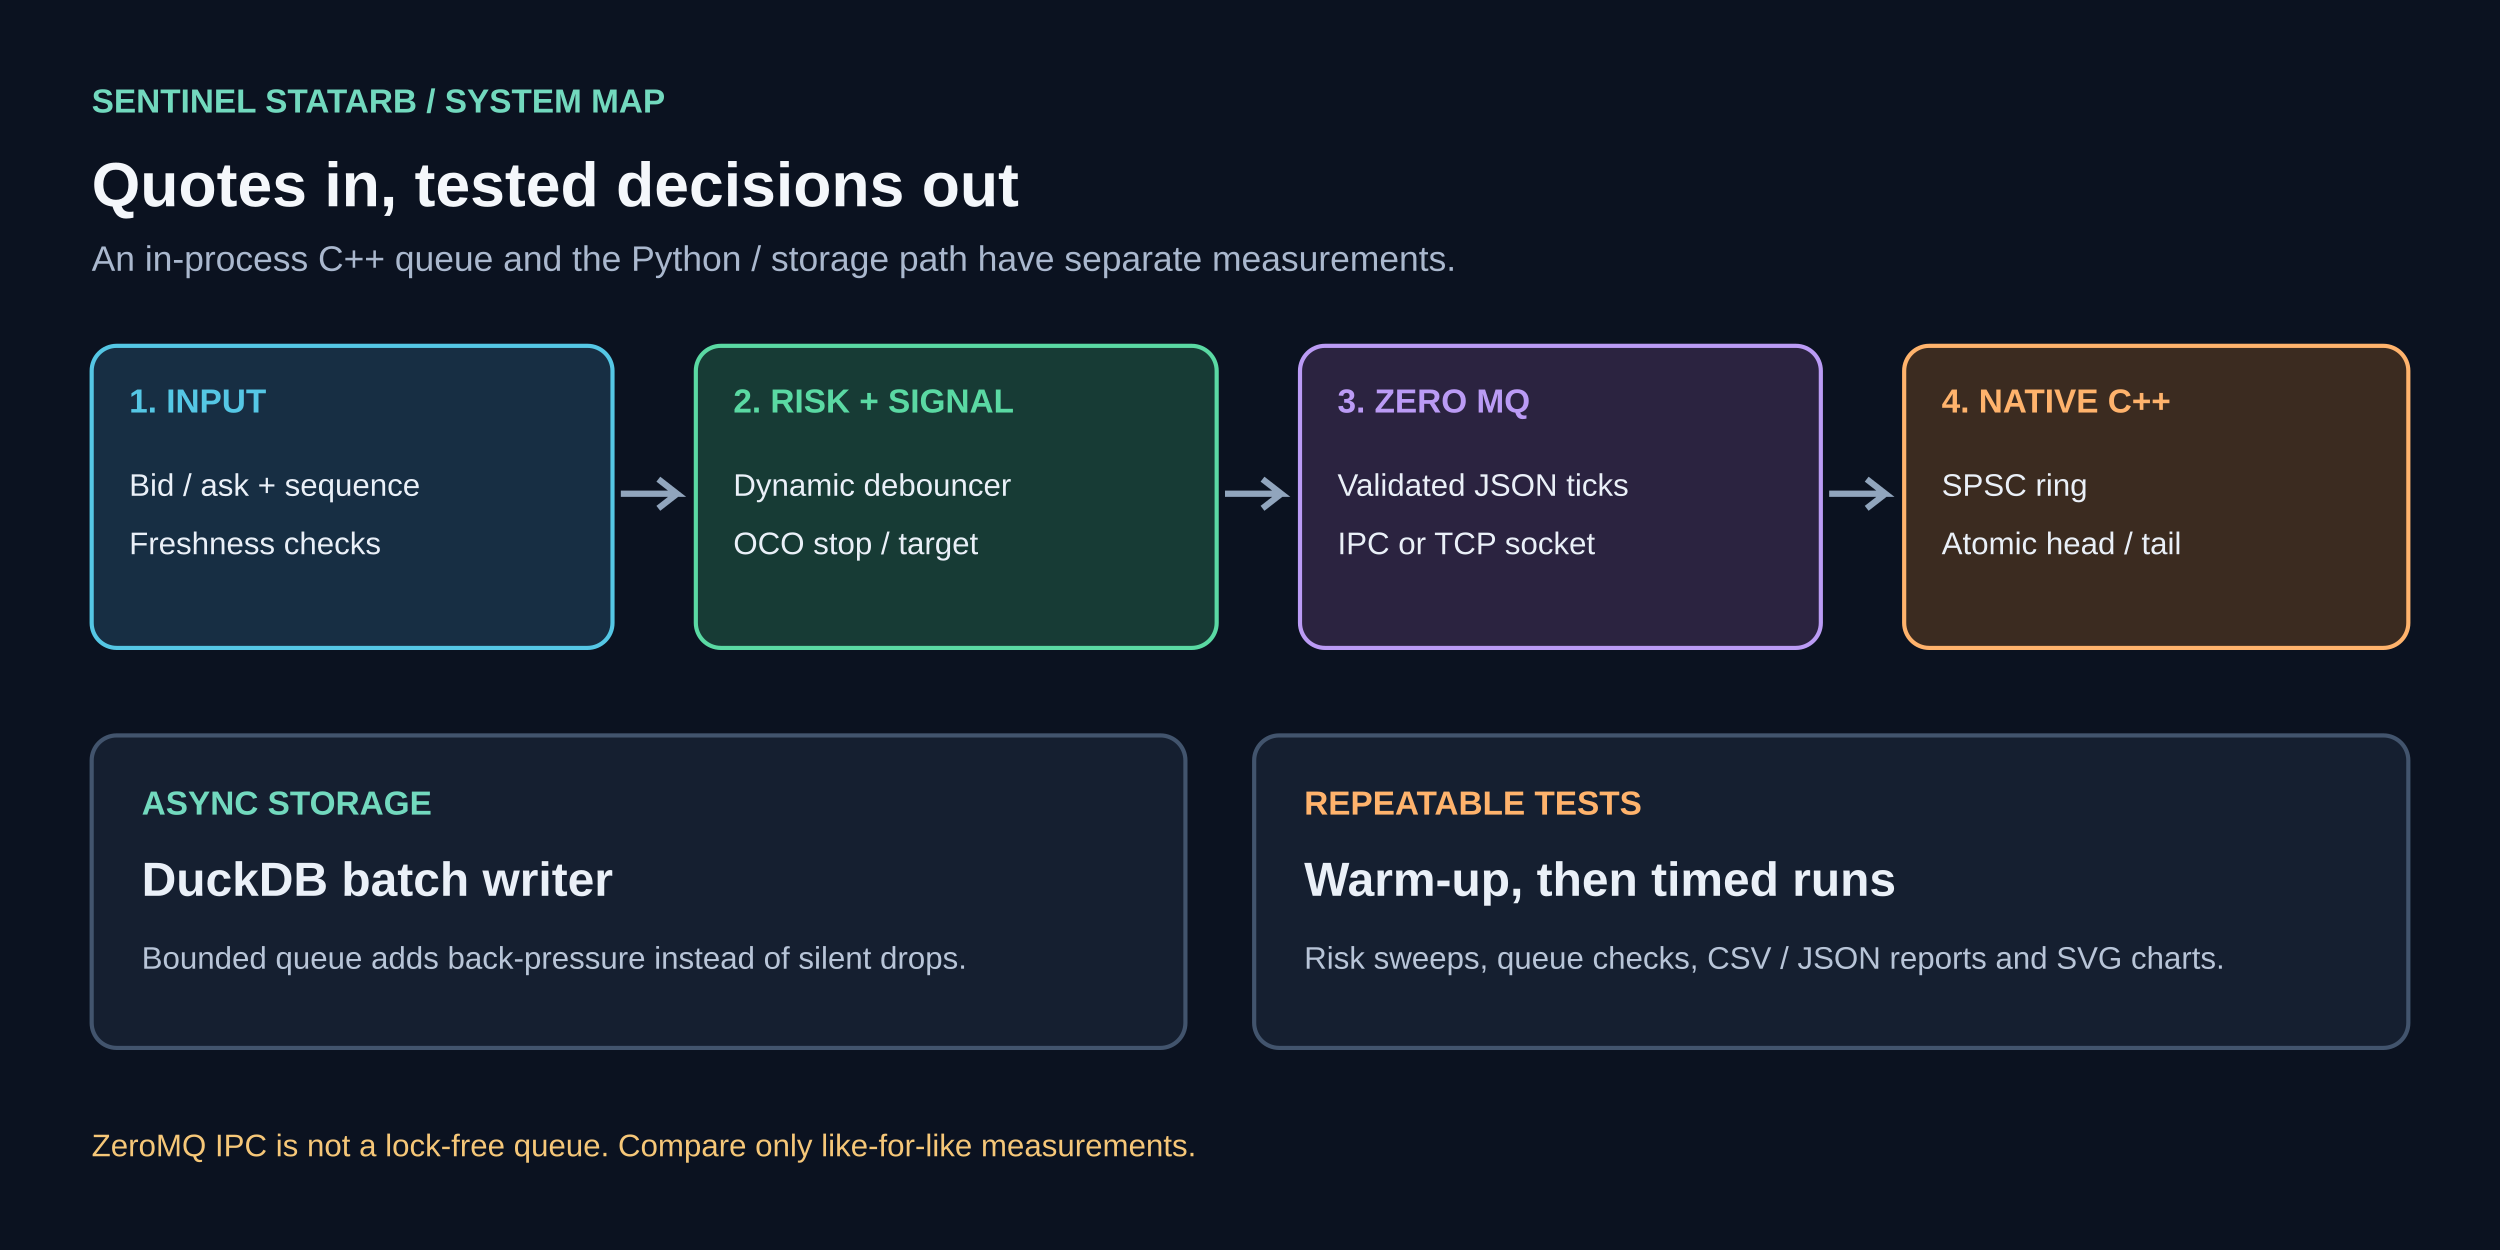
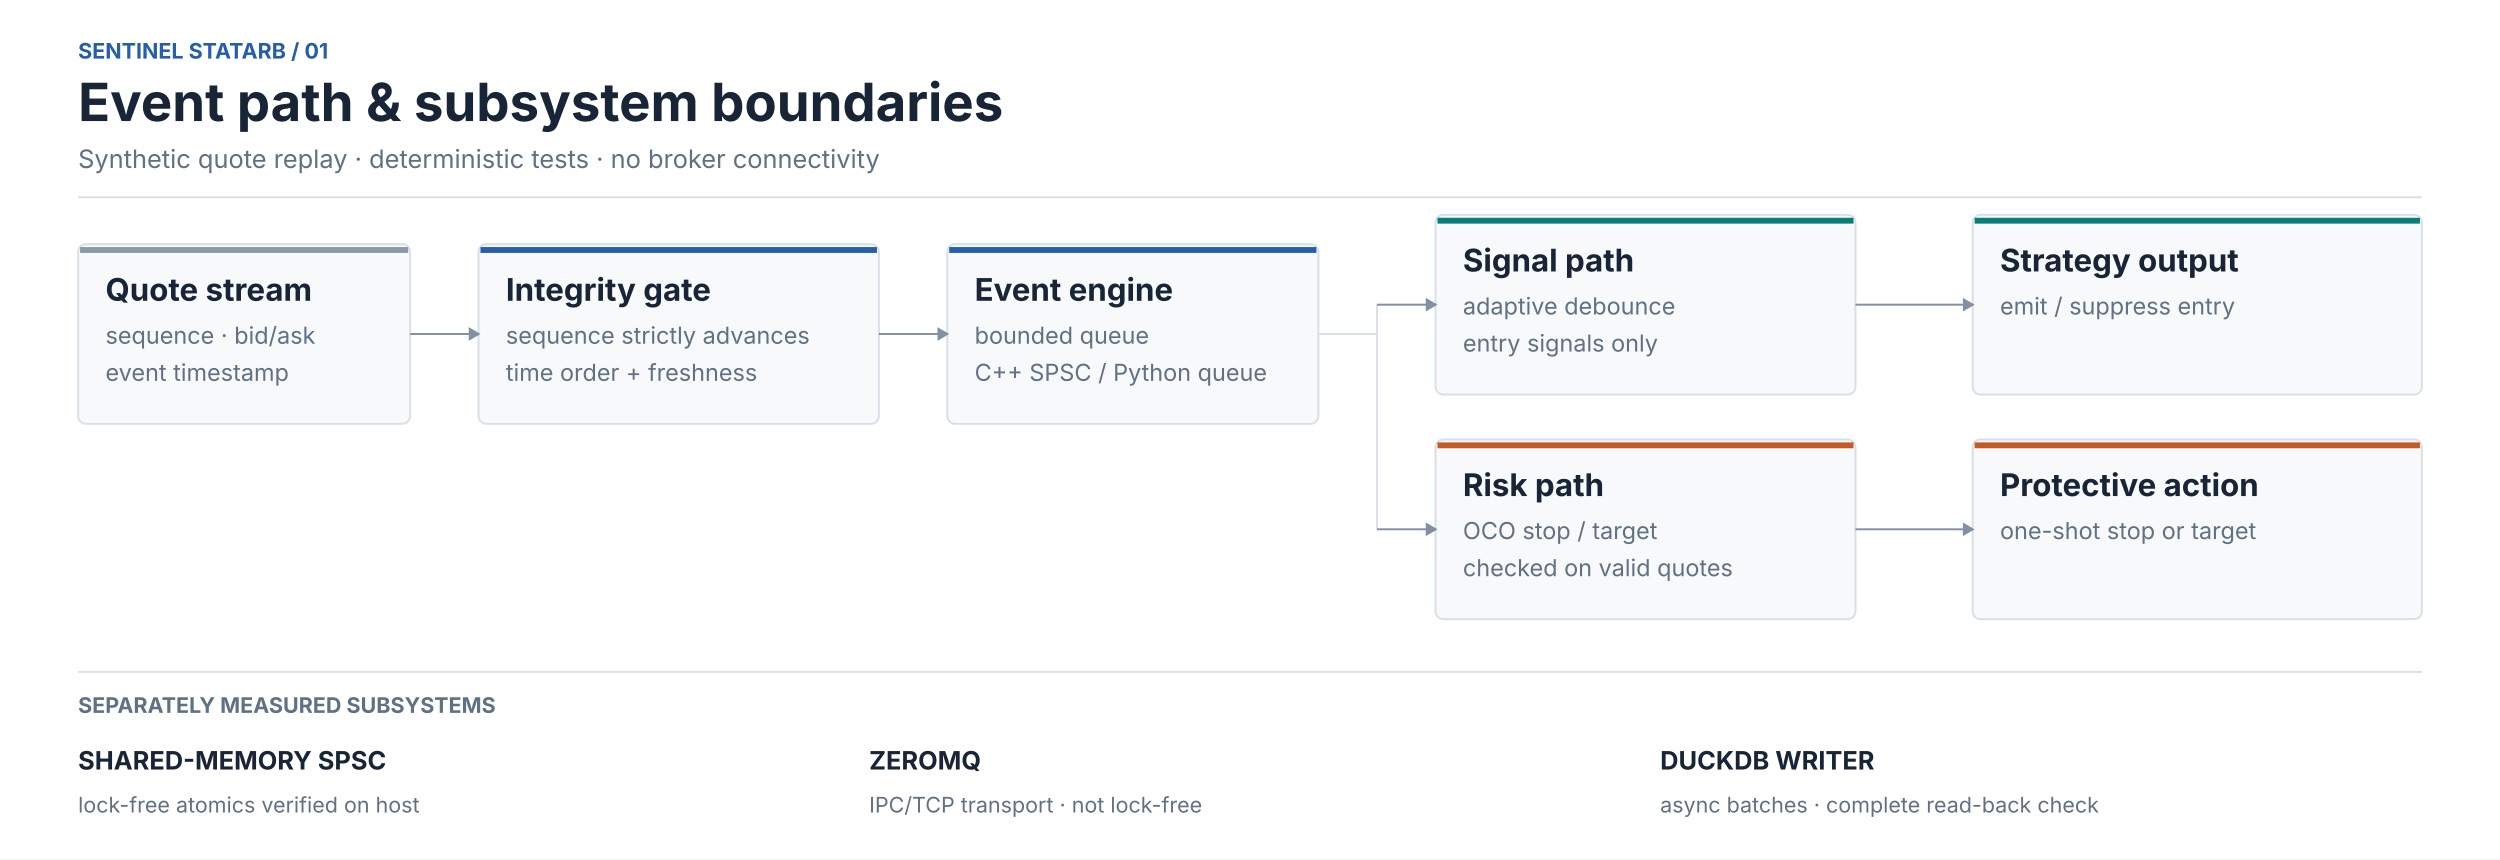
- <svg xmlns="http://www.w3.org/2000/svg" width="1200" height="600" viewBox="0 0 1200 600">
-   <rect width="1200" height="600" fill="#0b1220" />
-   <text x="44" y="54" font-family="Arial,sans-serif" font-size="16" font-weight="700" fill="#72d9be">SENTINEL STATARB / SYSTEM MAP</text>
-   <text x="44" y="99" font-family="Arial,sans-serif" font-size="30" font-weight="700" fill="#f4f7fb">Quotes in, tested decisions out</text>
-   <text x="44" y="130" font-family="Arial,sans-serif" font-size="17" font-weight="400" fill="#aab8ce">An in-process C++ queue and the Python / storage path have separate measurements.</text>
-   <rect x="44" y="166" width="250" height="145" rx="12" fill="#172e43" stroke="#55c7e5" stroke-width="2" />
-   <rect x="334" y="166" width="250" height="145" rx="12" fill="#173b35" stroke="#5ad9a3" stroke-width="2" />
-   <rect x="624" y="166" width="250" height="145" rx="12" fill="#2b2340" stroke="#bb9bf5" stroke-width="2" />
-   <rect x="914" y="166" width="242" height="145" rx="12" fill="#3b2b20" stroke="#ffb36c" stroke-width="2" />
-   <text x="62" y="198" font-family="Arial,sans-serif" font-size="16" font-weight="700" fill="#55c7e5">1. INPUT</text>
-   <text x="352" y="198" font-family="Arial,sans-serif" font-size="16" font-weight="700" fill="#5ad9a3">2. RISK + SIGNAL</text>
-   <text x="642" y="198" font-family="Arial,sans-serif" font-size="16" font-weight="700" fill="#bb9bf5">3. ZERO MQ</text>
-   <text x="932" y="198" font-family="Arial,sans-serif" font-size="16" font-weight="700" fill="#ffb36c">4. NATIVE C++</text>
-   <text x="62" y="238" font-family="Arial,sans-serif" font-size="15" font-weight="400" fill="#eaf0f8">Bid / ask + sequence</text>
-   <text x="62" y="266" font-family="Arial,sans-serif" font-size="15" font-weight="400" fill="#eaf0f8">Freshness checks</text>
-   <text x="352" y="238" font-family="Arial,sans-serif" font-size="15" font-weight="400" fill="#eaf0f8">Dynamic debouncer</text>
-   <text x="352" y="266" font-family="Arial,sans-serif" font-size="15" font-weight="400" fill="#eaf0f8">OCO stop / target</text>
-   <text x="642" y="238" font-family="Arial,sans-serif" font-size="15" font-weight="400" fill="#eaf0f8">Validated JSON ticks</text>
-   <text x="642" y="266" font-family="Arial,sans-serif" font-size="15" font-weight="400" fill="#eaf0f8">IPC or TCP socket</text>
-   <text x="932" y="238" font-family="Arial,sans-serif" font-size="15" font-weight="400" fill="#eaf0f8">SPSC ring</text>
-   <text x="932" y="266" font-family="Arial,sans-serif" font-size="15" font-weight="400" fill="#eaf0f8">Atomic head / tail</text>
-   <path d="M298 237 H325 l-9 -7 m9 7 l-9 7 M588 237 H615 l-9 -7 m9 7 l-9 7 M878 237 H905 l-9 -7 m9 7 l-9 7" stroke="#91a5bd" stroke-width="3" fill="none" />
-   <rect x="44" y="353" width="525" height="150" rx="12" fill="#151f30" stroke="#42546d" stroke-width="2" />
-   <rect x="602" y="353" width="554" height="150" rx="12" fill="#151f30" stroke="#42546d" stroke-width="2" />
-   <text x="68" y="391" font-family="Arial,sans-serif" font-size="16" font-weight="700" fill="#72d9be">ASYNC STORAGE</text>
-   <text x="68" y="430" font-family="Arial,sans-serif" font-size="23" font-weight="700" fill="#eaf0f8">DuckDB batch writer</text>
-   <text x="68" y="465" font-family="Arial,sans-serif" font-size="15" font-weight="400" fill="#b8c5d8">Bounded queue adds back-pressure instead of silent drops.</text>
-   <text x="626" y="391" font-family="Arial,sans-serif" font-size="16" font-weight="700" fill="#ffb36c">REPEATABLE TESTS</text>
-   <text x="626" y="430" font-family="Arial,sans-serif" font-size="23" font-weight="700" fill="#eaf0f8">Warm-up, then timed runs</text>
-   <text x="626" y="465" font-family="Arial,sans-serif" font-size="15" font-weight="400" fill="#b8c5d8">Risk sweeps, queue checks, CSV / JSON reports and SVG charts.</text>
-   <text x="44" y="555" font-family="Arial,sans-serif" font-size="15" font-weight="400" fill="#f6c778">ZeroMQ IPC is not a lock-free queue. Compare only like-for-like measurements.</text>
+ <svg xmlns="http://www.w3.org/2000/svg" width="1280" height="440" viewBox="0 0 1280 440">
+   <defs>
+     <marker id="arrow" markerWidth="7" markerHeight="7" refX="5" refY="3.5" orient="auto">
+       <path d="M0,0 L6,3.5 L0,7 Z" fill="#8291a2" />
+     </marker>
+   </defs>
+   <rect x="0" y="0" width="1280" height="440" rx="0" fill="#ffffff" stroke="#ffffff" stroke-width="0" />
+   <rect x="0" y="0" width="1280" height="1" rx="0" fill="#ffffff" stroke="#ffffff" stroke-width="0" />
+   <text x="40" y="30" font-family="Inter,Arial,sans-serif" font-size="11" font-weight="700" fill="#275dad" text-anchor="start">SENTINEL STATARB / 01</text>
+   <text x="40" y="62" font-family="Inter,Arial,sans-serif" font-size="27" font-weight="700" fill="#172536" text-anchor="start">Event path &amp; subsystem boundaries</text>
+   <text x="40" y="86" font-family="Inter,Arial,sans-serif" font-size="13" font-weight="400" fill="#607184" text-anchor="start">Synthetic quote replay · deterministic tests · no broker connectivity</text>
+   <line x1="40" y1="101" x2="1240" y2="101" stroke="#d7e0e8" stroke-width="1" />
+   <rect x="40" y="125" width="170" height="92" rx="4" fill="#f7f9fb" stroke="#d7e0e8" stroke-width="1" />
+   <line x1="41" y1="128" x2="209" y2="128" stroke="#8a98a8" stroke-width="3" />
+   <text x="54" y="154" font-family="Inter,Arial,sans-serif" font-size="16" font-weight="700" fill="#172536" text-anchor="start">Quote stream</text>
+   <text x="54" y="176" font-family="Inter,Arial,sans-serif" font-size="12" font-weight="400" fill="#607184" text-anchor="start">sequence · bid/ask</text>
+   <text x="54" y="195" font-family="Inter,Arial,sans-serif" font-size="12" font-weight="400" fill="#607184" text-anchor="start">event timestamp</text>
+   <rect x="245" y="125" width="205" height="92" rx="4" fill="#f7f9fb" stroke="#d7e0e8" stroke-width="1" />
+   <line x1="246" y1="128" x2="449" y2="128" stroke="#275dad" stroke-width="3" />
+   <text x="259" y="154" font-family="Inter,Arial,sans-serif" font-size="16" font-weight="700" fill="#172536" text-anchor="start">Integrity gate</text>
+   <text x="259" y="176" font-family="Inter,Arial,sans-serif" font-size="12" font-weight="400" fill="#607184" text-anchor="start">sequence strictly advances</text>
+   <text x="259" y="195" font-family="Inter,Arial,sans-serif" font-size="12" font-weight="400" fill="#607184" text-anchor="start">time order + freshness</text>
+   <rect x="485" y="125" width="190" height="92" rx="4" fill="#f7f9fb" stroke="#d7e0e8" stroke-width="1" />
+   <line x1="486" y1="128" x2="674" y2="128" stroke="#275dad" stroke-width="3" />
+   <text x="499" y="154" font-family="Inter,Arial,sans-serif" font-size="16" font-weight="700" fill="#172536" text-anchor="start">Event engine</text>
+   <text x="499" y="176" font-family="Inter,Arial,sans-serif" font-size="12" font-weight="400" fill="#607184" text-anchor="start">bounded queue</text>
+   <text x="499" y="195" font-family="Inter,Arial,sans-serif" font-size="12" font-weight="400" fill="#607184" text-anchor="start">C++ SPSC / Python queue</text>
+   <rect x="735" y="110" width="215" height="92" rx="4" fill="#f7f9fb" stroke="#d7e0e8" stroke-width="1" />
+   <line x1="736" y1="113" x2="949" y2="113" stroke="#087e78" stroke-width="3" />
+   <text x="749" y="139" font-family="Inter,Arial,sans-serif" font-size="16" font-weight="700" fill="#172536" text-anchor="start">Signal path</text>
+   <text x="749" y="161" font-family="Inter,Arial,sans-serif" font-size="12" font-weight="400" fill="#607184" text-anchor="start">adaptive debounce</text>
+   <text x="749" y="180" font-family="Inter,Arial,sans-serif" font-size="12" font-weight="400" fill="#607184" text-anchor="start">entry signals only</text>
+   <rect x="735" y="225" width="215" height="92" rx="4" fill="#f7f9fb" stroke="#d7e0e8" stroke-width="1" />
+   <line x1="736" y1="228" x2="949" y2="228" stroke="#c45b25" stroke-width="3" />
+   <text x="749" y="254" font-family="Inter,Arial,sans-serif" font-size="16" font-weight="700" fill="#172536" text-anchor="start">Risk path</text>
+   <text x="749" y="276" font-family="Inter,Arial,sans-serif" font-size="12" font-weight="400" fill="#607184" text-anchor="start">OCO stop / target</text>
+   <text x="749" y="295" font-family="Inter,Arial,sans-serif" font-size="12" font-weight="400" fill="#607184" text-anchor="start">checked on valid quotes</text>
+   <rect x="1010" y="110" width="230" height="92" rx="4" fill="#f7f9fb" stroke="#d7e0e8" stroke-width="1" />
+   <line x1="1011" y1="113" x2="1239" y2="113" stroke="#087e78" stroke-width="3" />
+   <text x="1024" y="139" font-family="Inter,Arial,sans-serif" font-size="16" font-weight="700" fill="#172536" text-anchor="start">Strategy output</text>
+   <text x="1024" y="161" font-family="Inter,Arial,sans-serif" font-size="12" font-weight="400" fill="#607184" text-anchor="start">emit / suppress entry</text>
+   <rect x="1010" y="225" width="230" height="92" rx="4" fill="#f7f9fb" stroke="#d7e0e8" stroke-width="1" />
+   <line x1="1011" y1="228" x2="1239" y2="228" stroke="#c45b25" stroke-width="3" />
+   <text x="1024" y="254" font-family="Inter,Arial,sans-serif" font-size="16" font-weight="700" fill="#172536" text-anchor="start">Protective action</text>
+   <text x="1024" y="276" font-family="Inter,Arial,sans-serif" font-size="12" font-weight="400" fill="#607184" text-anchor="start">one-shot stop or target</text>
+   <line x1="210" y1="171" x2="245" y2="171" stroke="#8291a2" stroke-width="1" marker-end="url(#arrow)" />
+   <line x1="450" y1="171" x2="485" y2="171" stroke="#8291a2" stroke-width="1" marker-end="url(#arrow)" />
+   <line x1="675" y1="171" x2="705" y2="171" stroke="#d7e0e8" stroke-width="1" />
+   <line x1="705" y1="156" x2="705" y2="271" stroke="#d7e0e8" stroke-width="1" />
+   <line x1="705" y1="156" x2="735" y2="156" stroke="#8291a2" stroke-width="1" marker-end="url(#arrow)" />
+   <line x1="705" y1="271" x2="735" y2="271" stroke="#8291a2" stroke-width="1" marker-end="url(#arrow)" />
+   <line x1="950" y1="156" x2="1010" y2="156" stroke="#8291a2" stroke-width="1" marker-end="url(#arrow)" />
+   <line x1="950" y1="271" x2="1010" y2="271" stroke="#8291a2" stroke-width="1" marker-end="url(#arrow)" />
+   <line x1="40" y1="344" x2="1240" y2="344" stroke="#d7e0e8" stroke-width="1" />
+   <text x="40" y="365" font-family="Inter,Arial,sans-serif" font-size="11" font-weight="700" fill="#607184" text-anchor="start">SEPARATELY MEASURED SUBSYSTEMS</text>
+   <text x="40" y="394" font-family="Inter,Arial,sans-serif" font-size="13" font-weight="700" fill="#172536" text-anchor="start">SHARED-MEMORY SPSC</text>
+   <text x="40" y="416" font-family="Inter,Arial,sans-serif" font-size="11" font-weight="400" fill="#607184" text-anchor="start">lock-free atomics verified on host</text>
+   <text x="445" y="394" font-family="Inter,Arial,sans-serif" font-size="13" font-weight="700" fill="#172536" text-anchor="start">ZEROMQ</text>
+   <text x="445" y="416" font-family="Inter,Arial,sans-serif" font-size="11" font-weight="400" fill="#607184" text-anchor="start">IPC/TCP transport · not lock-free</text>
+   <text x="850" y="394" font-family="Inter,Arial,sans-serif" font-size="13" font-weight="700" fill="#172536" text-anchor="start">DUCKDB WRITER</text>
+   <text x="850" y="416" font-family="Inter,Arial,sans-serif" font-size="11" font-weight="400" fill="#607184" text-anchor="start">async batches · complete read-back check</text>
</svg>
